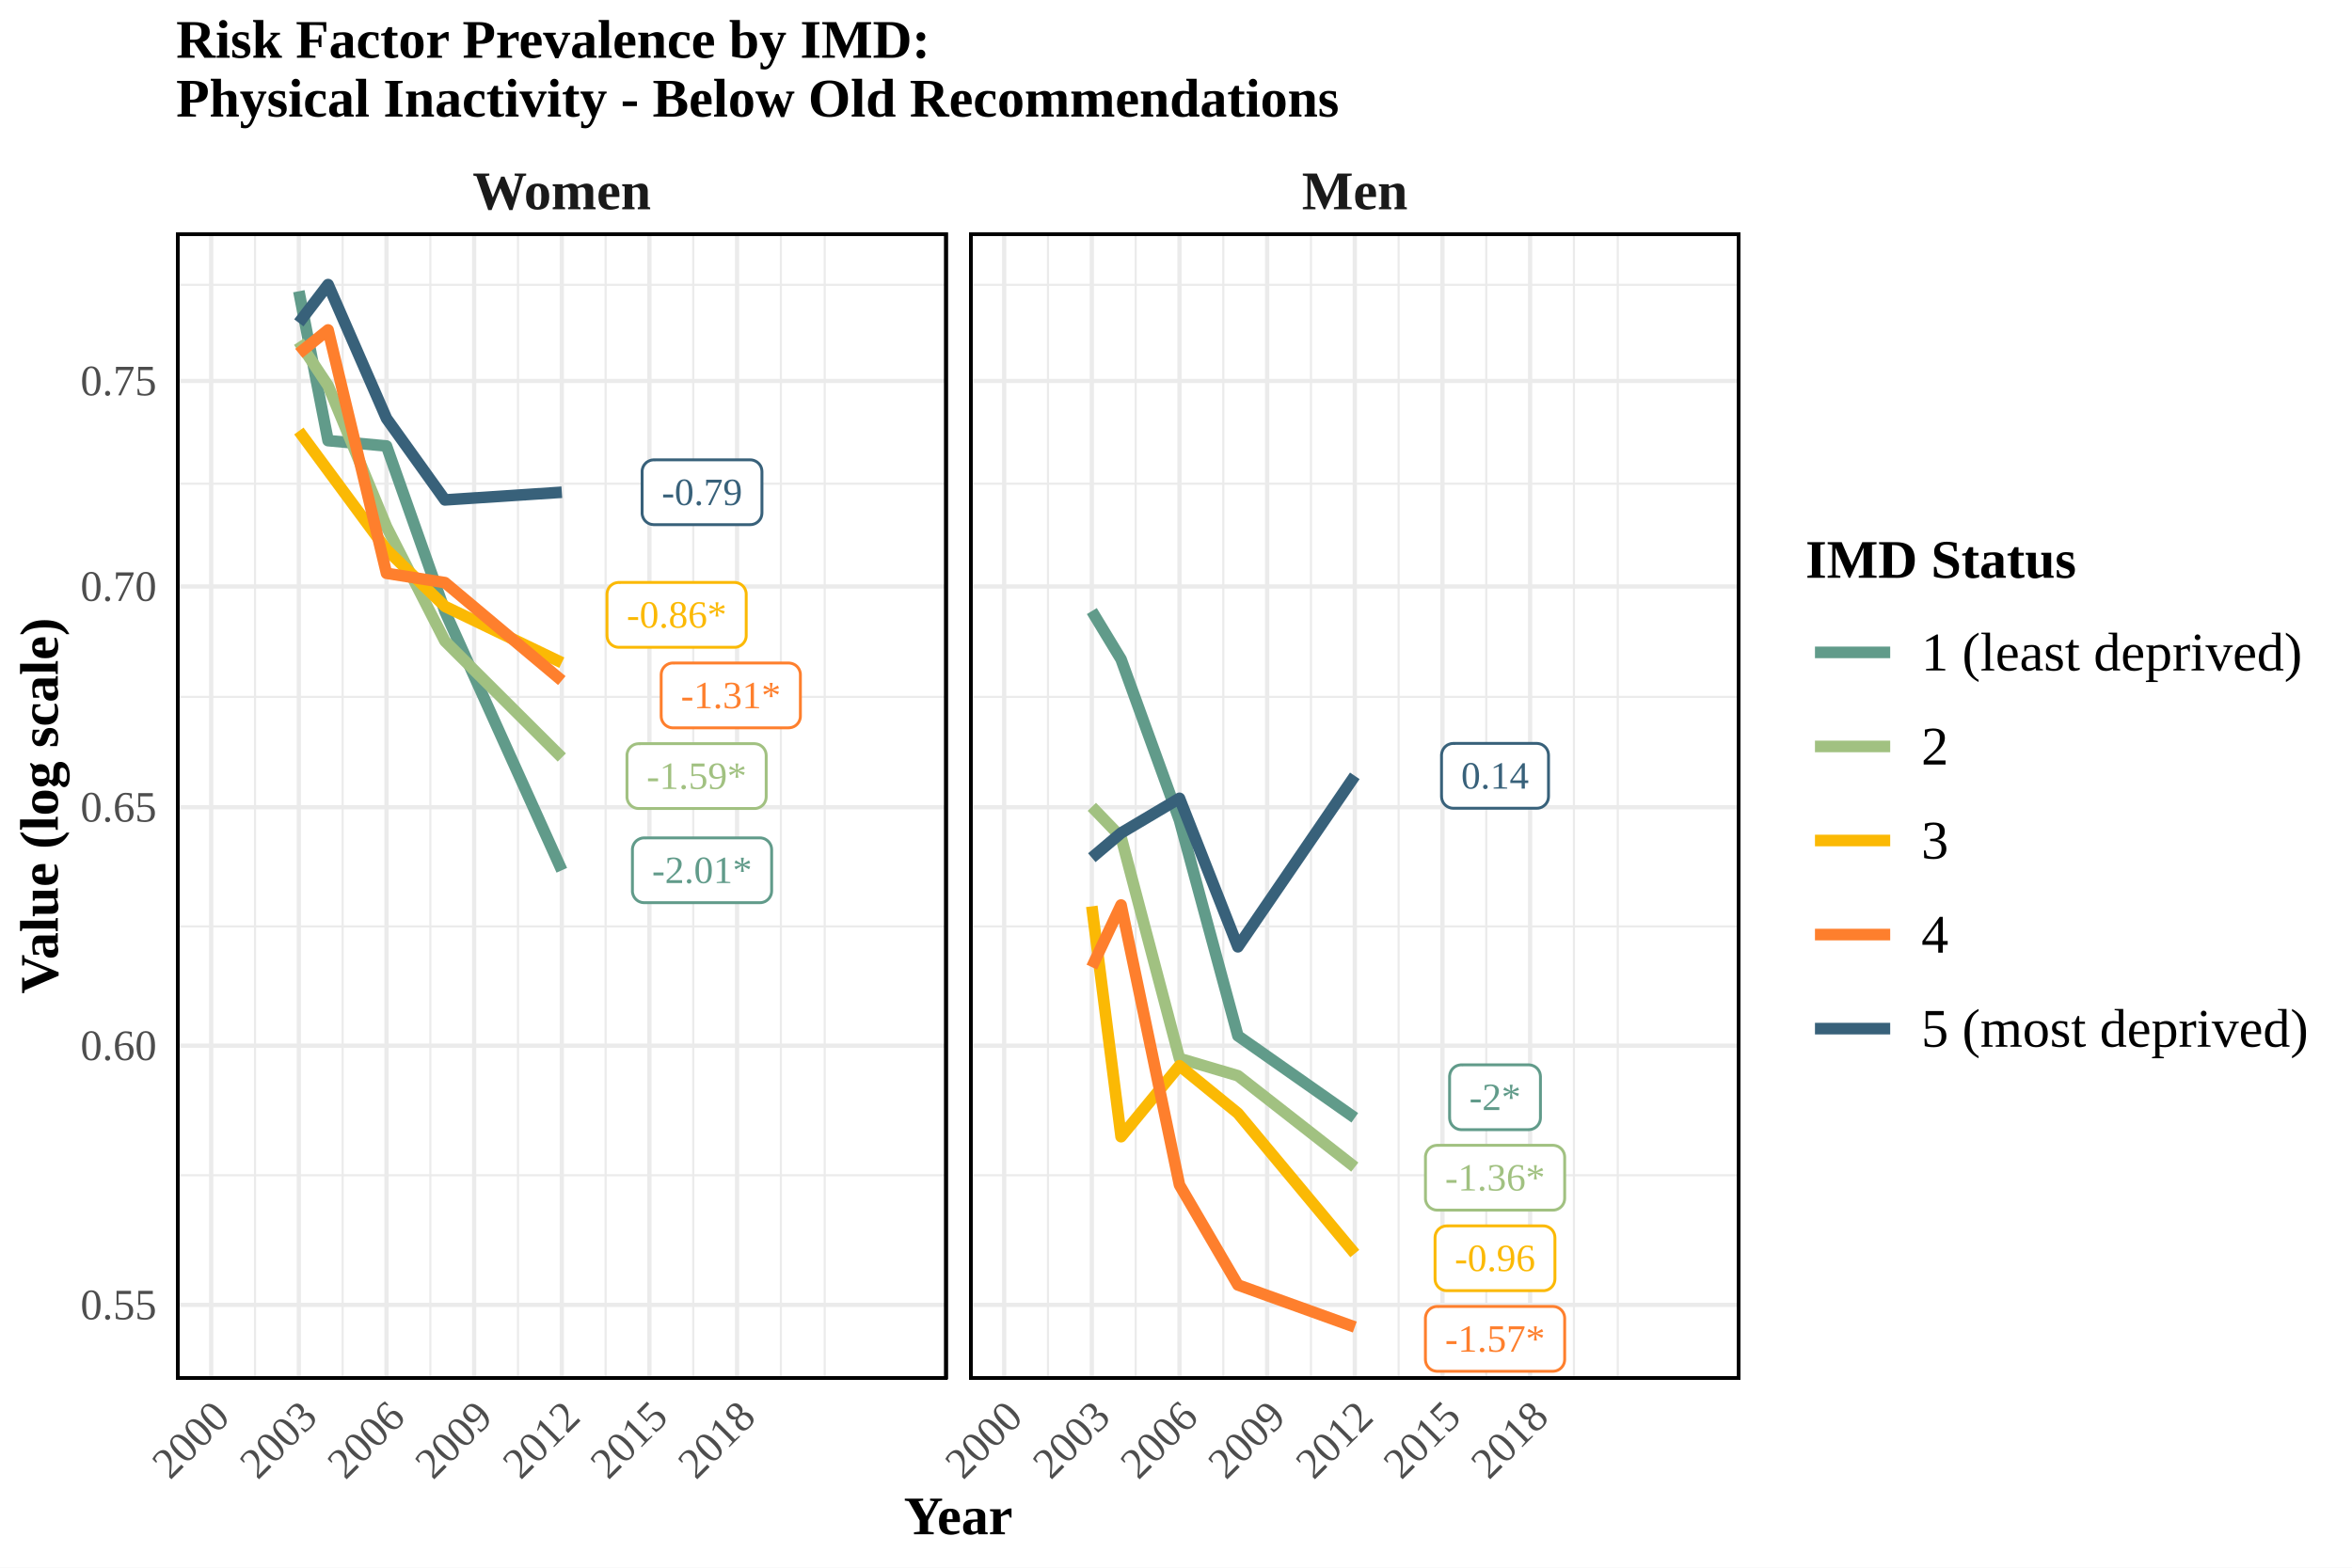
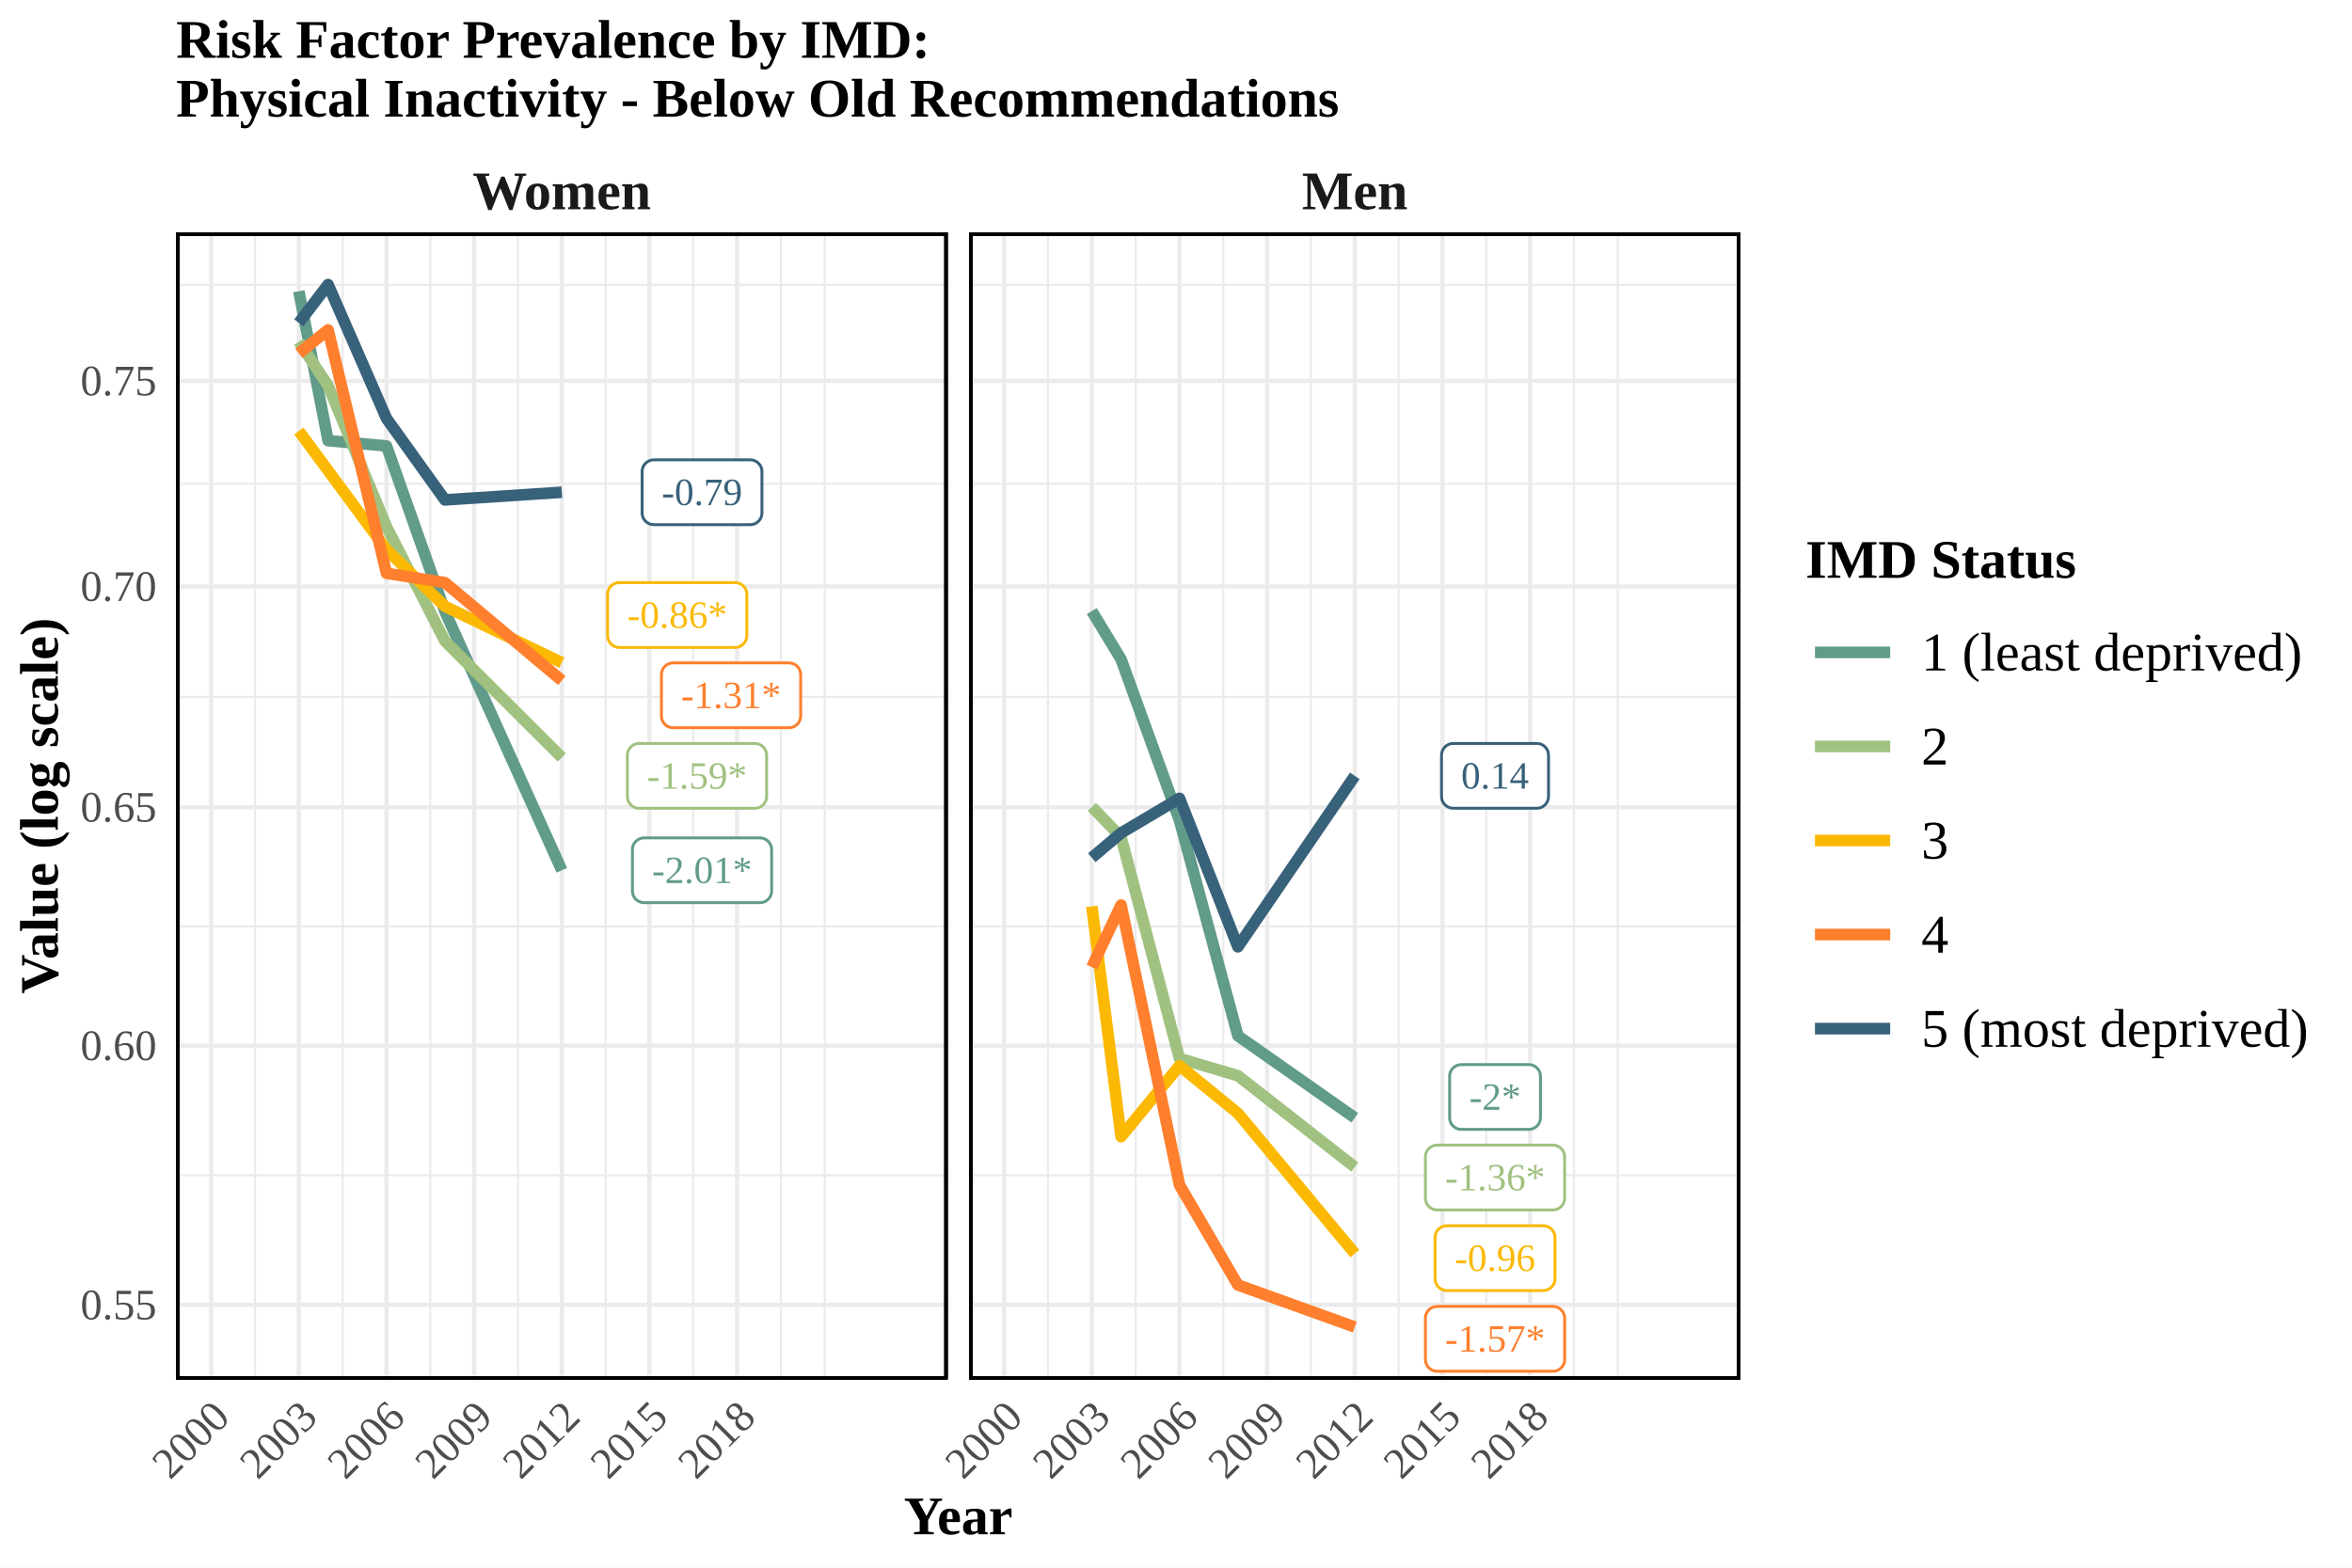
<svg xmlns="http://www.w3.org/2000/svg" class="svglite" width="432.00pt" height="288.00pt" viewBox="0 0 432.00 288.00">
  <defs>
    <style type="text/css">
    .svglite line, .svglite polyline, .svglite polygon, .svglite path, .svglite rect, .svglite circle {
      fill: none;
      stroke: #000000;
      stroke-linecap: round;
      stroke-linejoin: round;
      stroke-miterlimit: 10.00;
    }
    .svglite text {
      white-space: pre;
    }
  </style>
  </defs>
  <rect width="100%" height="100%" style="stroke: none; fill: #FFFFFF;" />
  <defs>
    <clipPath id="cpMC4wMHw0MzIuMDB8MC4wMHwyODguMDA=">
      <rect x="0.00" y="0.00" width="432.00" height="288.00" />
    </clipPath>
  </defs>
  <g clip-path="url(#cpMC4wMHw0MzIuMDB8MC4wMHwyODguMDA=)">
</g>
  <defs>
    <clipPath id="cpMzIuMzV8MTc0LjAyfDQyLjcwfDI1My4zNw==">
      <rect x="32.35" y="42.70" width="141.67" height="210.67" />
    </clipPath>
  </defs>
  <g clip-path="url(#cpMzIuMzV8MTc0LjAyfDQyLjcwfDI1My4zNw==)">
    <polyline points="32.35,215.91 174.02,215.91 " style="stroke-width: 0.39; stroke: #EBEBEB; stroke-linecap: butt;" />
    <polyline points="32.35,170.20 174.02,170.20 " style="stroke-width: 0.39; stroke: #EBEBEB; stroke-linecap: butt;" />
    <polyline points="32.35,128.02 174.02,128.02 " style="stroke-width: 0.39; stroke: #EBEBEB; stroke-linecap: butt;" />
    <polyline points="32.35,88.86 174.02,88.86 " style="stroke-width: 0.39; stroke: #EBEBEB; stroke-linecap: butt;" />
    <polyline points="32.35,52.32 174.02,52.32 " style="stroke-width: 0.39; stroke: #EBEBEB; stroke-linecap: butt;" />
    <polyline points="46.84,253.37 46.84,42.70 " style="stroke-width: 0.39; stroke: #EBEBEB; stroke-linecap: butt;" />
    <polyline points="62.94,253.37 62.94,42.70 " style="stroke-width: 0.39; stroke: #EBEBEB; stroke-linecap: butt;" />
    <polyline points="79.04,253.37 79.04,42.70 " style="stroke-width: 0.39; stroke: #EBEBEB; stroke-linecap: butt;" />
    <polyline points="95.14,253.37 95.14,42.70 " style="stroke-width: 0.39; stroke: #EBEBEB; stroke-linecap: butt;" />
    <polyline points="111.24,253.37 111.24,42.70 " style="stroke-width: 0.39; stroke: #EBEBEB; stroke-linecap: butt;" />
    <polyline points="127.33,253.37 127.33,42.70 " style="stroke-width: 0.39; stroke: #EBEBEB; stroke-linecap: butt;" />
    <polyline points="143.43,253.37 143.43,42.70 " style="stroke-width: 0.39; stroke: #EBEBEB; stroke-linecap: butt;" />
    <polyline points="151.48,253.37 151.48,42.70 " style="stroke-width: 0.39; stroke: #EBEBEB; stroke-linecap: butt;" />
    <polyline points="32.35,239.72 174.02,239.72 " style="stroke-width: 0.78; stroke: #EBEBEB; stroke-linecap: butt;" />
    <polyline points="32.35,192.10 174.02,192.10 " style="stroke-width: 0.78; stroke: #EBEBEB; stroke-linecap: butt;" />
    <polyline points="32.35,148.30 174.02,148.30 " style="stroke-width: 0.78; stroke: #EBEBEB; stroke-linecap: butt;" />
    <polyline points="32.35,107.74 174.02,107.74 " style="stroke-width: 0.78; stroke: #EBEBEB; stroke-linecap: butt;" />
    <polyline points="32.35,69.98 174.02,69.98 " style="stroke-width: 0.78; stroke: #EBEBEB; stroke-linecap: butt;" />
    <polyline points="38.79,253.37 38.79,42.70 " style="stroke-width: 0.78; stroke: #EBEBEB; stroke-linecap: butt;" />
    <polyline points="54.89,253.37 54.89,42.70 " style="stroke-width: 0.78; stroke: #EBEBEB; stroke-linecap: butt;" />
    <polyline points="70.99,253.37 70.99,42.70 " style="stroke-width: 0.78; stroke: #EBEBEB; stroke-linecap: butt;" />
    <polyline points="87.09,253.37 87.09,42.70 " style="stroke-width: 0.78; stroke: #EBEBEB; stroke-linecap: butt;" />
    <polyline points="103.19,253.37 103.19,42.70 " style="stroke-width: 0.78; stroke: #EBEBEB; stroke-linecap: butt;" />
    <polyline points="119.28,253.37 119.28,42.70 " style="stroke-width: 0.78; stroke: #EBEBEB; stroke-linecap: butt;" />
    <polyline points="135.38,253.37 135.38,42.70 " style="stroke-width: 0.78; stroke: #EBEBEB; stroke-linecap: butt;" />
    <polyline points="54.89,53.50 60.26,80.95 70.99,81.93 81.72,112.31 103.19,159.88 " style="stroke-width: 2.13; stroke: #619B8A; stroke-linecap: butt;" />
    <polyline points="54.89,62.77 60.26,70.85 70.99,96.77 81.72,117.77 103.19,139.16 " style="stroke-width: 2.13; stroke: #A1C181; stroke-linecap: butt;" />
    <polyline points="54.89,79.18 60.26,86.45 70.99,100.97 81.72,111.40 103.19,121.74 " style="stroke-width: 2.13; stroke: #FBB904; stroke-linecap: butt;" />
    <polyline points="54.89,64.92 60.26,60.61 70.99,105.32 81.72,107.03 103.19,125.03 " style="stroke-width: 2.13; stroke: #FE7F2D; stroke-linecap: butt;" />
    <polyline points="54.89,59.31 60.26,52.28 70.99,76.87 81.72,91.84 103.19,90.43 " style="stroke-width: 2.13; stroke: #38617A; stroke-linecap: butt;" />
    <polygon points="118.32,165.83 139.57,165.83 139.48,165.83 139.83,165.82 140.17,165.75 140.50,165.63 140.80,165.45 141.07,165.23 141.30,164.97 141.48,164.68 141.62,164.36 141.70,164.02 141.73,163.67 141.73,163.67 141.73,156.09 141.73,156.09 141.70,155.74 141.62,155.40 141.48,155.08 141.30,154.79 141.07,154.53 140.80,154.31 140.50,154.13 140.17,154.01 139.83,153.94 139.57,153.93 118.32,153.93 118.58,153.94 118.23,153.93 117.88,153.97 117.55,154.07 117.24,154.22 116.95,154.41 116.70,154.65 116.49,154.93 116.33,155.24 116.22,155.57 116.16,155.91 116.16,156.09 116.16,163.67 116.16,163.50 116.16,163.85 116.22,164.19 116.33,164.52 116.49,164.83 116.70,165.11 116.95,165.35 117.24,165.55 117.55,165.69 117.88,165.79 118.23,165.83 " style="stroke-width: 0.53; stroke: #619B8A; fill: #FFFFFF;" />
    <text x="128.94" y="162.23" text-anchor="middle" style="font-size: 7.11px;fill: #619B8A; font-family: &quot;Times New Roman&quot;;" textLength="18.37px" lengthAdjust="spacingAndGlyphs">-2.01*</text>
-     <polygon points="117.32,148.53 138.57,148.53 138.48,148.53 138.83,148.52 139.17,148.45 139.50,148.32 139.80,148.15 140.07,147.93 140.30,147.67 140.48,147.38 140.62,147.06 140.70,146.72 140.73,146.37 140.73,146.37 140.73,138.78 140.73,138.78 140.70,138.44 140.62,138.10 140.48,137.78 140.30,137.49 140.07,137.23 139.80,137.01 139.50,136.83 139.17,136.71 138.83,136.64 138.57,136.62 117.32,136.62 117.58,136.64 117.23,136.63 116.88,136.67 116.55,136.76 116.24,136.91 115.95,137.11 115.70,137.35 115.49,137.63 115.33,137.94 115.22,138.27 115.16,138.61 115.16,138.78 115.16,146.37 115.16,146.20 115.16,146.55 115.22,146.89 115.33,147.22 115.49,147.53 115.70,147.80 115.95,148.05 116.24,148.24 116.55,148.39 116.88,148.49 117.23,148.53 " style="stroke-width: 0.53; stroke: #A1C181; fill: #FFFFFF;" />
-     <text x="127.94" y="144.93" text-anchor="middle" style="font-size: 7.11px;fill: #A1C181; font-family: &quot;Times New Roman&quot;;" textLength="18.37px" lengthAdjust="spacingAndGlyphs">-1.59*</text>
-     <polygon points="113.65,118.91 134.90,118.91 134.82,118.91 135.17,118.90 135.51,118.83 135.83,118.70 136.13,118.53 136.40,118.31 136.63,118.05 136.82,117.75 136.95,117.44 137.04,117.10 137.06,116.75 137.06,116.75 137.06,109.16 137.06,109.16 137.04,108.82 136.95,108.48 136.82,108.16 136.63,107.86 136.40,107.60 136.13,107.38 135.83,107.21 135.51,107.09 135.17,107.02 134.90,107.00 113.65,107.00 113.91,107.02 113.56,107.00 113.22,107.05 112.88,107.14 112.57,107.29 112.28,107.49 112.03,107.73 111.82,108.01 111.66,108.32 111.55,108.65 111.50,108.99 111.49,109.16 111.49,116.75 111.50,116.58 111.50,116.92 111.55,117.27 111.66,117.60 111.82,117.91 112.03,118.18 112.28,118.42 112.57,118.62 112.88,118.77 113.22,118.87 113.56,118.91 " style="stroke-width: 0.53; stroke: #FBB904; fill: #FFFFFF;" />
-     <text x="124.28" y="115.31" text-anchor="middle" style="font-size: 7.11px;fill: #FBB904; font-family: &quot;Times New Roman&quot;;" textLength="18.37px" lengthAdjust="spacingAndGlyphs">-0.86*</text>
-     <polygon points="123.60,133.71 144.85,133.71 144.77,133.71 145.11,133.69 145.46,133.62 145.78,133.50 146.08,133.33 146.35,133.11 146.58,132.85 146.77,132.55 146.90,132.23 146.99,131.90 147.01,131.55 147.01,131.55 147.01,123.96 147.01,123.96 146.99,123.61 146.90,123.28 146.77,122.96 146.58,122.66 146.35,122.40 146.08,122.18 145.78,122.01 145.46,121.89 145.11,121.82 144.85,121.80 123.60,121.80 123.86,121.82 123.51,121.80 123.17,121.84 122.83,121.94 122.52,122.09 122.23,122.29 121.98,122.53 121.77,122.81 121.61,123.11 121.50,123.44 121.45,123.79 121.44,123.96 121.44,131.55 121.45,131.38 121.45,131.72 121.50,132.07 121.61,132.40 121.77,132.70 121.98,132.98 122.23,133.22 122.52,133.42 122.83,133.57 123.17,133.67 123.51,133.71 " style="stroke-width: 0.53; stroke: #FE7F2D; fill: #FFFFFF;" />
-     <text x="134.23" y="130.11" text-anchor="middle" style="font-size: 7.11px;fill: #FE7F2D; font-family: &quot;Times New Roman&quot;;" textLength="18.37px" lengthAdjust="spacingAndGlyphs">-1.31*</text>
-     <polygon points="120.10,96.39 137.79,96.39 137.71,96.38 138.05,96.37 138.39,96.30 138.72,96.18 139.02,96.00 139.29,95.78 139.52,95.52 139.71,95.23 139.84,94.91 139.92,94.57 139.95,94.23 139.95,94.23 139.95,86.64 139.95,86.64 139.92,86.29 139.84,85.95 139.71,85.63 139.52,85.34 139.29,85.08 139.02,84.86 138.72,84.69 138.39,84.56 138.05,84.49 137.79,84.48 120.10,84.48 120.36,84.49 120.01,84.48 119.66,84.52 119.33,84.62 119.02,84.77 118.73,84.96 118.48,85.21 118.27,85.48 118.11,85.79 118.00,86.12 117.94,86.46 117.94,86.64 117.94,94.23 117.94,94.05 117.94,94.40 118.00,94.74 118.11,95.07 118.27,95.38 118.48,95.66 118.73,95.90 119.02,96.10 119.33,96.25 119.66,96.34 120.01,96.38 " style="stroke-width: 0.53; stroke: #38617A; fill: #FFFFFF;" />
+     <polygon points="117.39,148.49 138.65,148.49 138.56,148.49 138.91,148.47 139.25,148.40 139.57,148.28 139.87,148.11 140.14,147.89 140.37,147.63 140.56,147.33 140.70,147.01 140.78,146.68 140.81,146.33 140.81,146.33 140.81,138.74 140.81,138.74 140.78,138.39 140.70,138.06 140.56,137.74 140.37,137.44 140.14,137.18 139.87,136.96 139.57,136.79 139.25,136.67 138.91,136.60 138.65,136.58 117.39,136.58 117.65,136.60 117.30,136.58 116.96,136.62 116.63,136.72 116.31,136.87 116.03,137.07 115.78,137.31 115.57,137.59 115.40,137.89 115.29,138.22 115.24,138.57 115.23,138.74 115.23,146.33 115.24,146.15 115.24,146.50 115.29,146.85 115.40,147.18 115.57,147.48 115.78,147.76 116.03,148.00 116.31,148.20 116.63,148.35 116.96,148.45 117.30,148.49 " style="stroke-width: 0.53; stroke: #A1C181; fill: #FFFFFF;" />
+     <text x="128.02" y="144.89" text-anchor="middle" style="font-size: 7.11px;fill: #A1C181; font-family: &quot;Times New Roman&quot;;" textLength="18.37px" lengthAdjust="spacingAndGlyphs">-1.59*</text>
+     <polygon points="113.75,118.94 135.01,118.94 134.92,118.94 135.27,118.92 135.61,118.85 135.93,118.73 136.24,118.56 136.50,118.34 136.73,118.08 136.92,117.78 137.06,117.46 137.14,117.13 137.17,116.78 137.17,116.78 137.17,109.19 137.17,109.19 137.14,108.84 137.06,108.51 136.92,108.19 136.73,107.89 136.50,107.63 136.24,107.41 135.93,107.24 135.61,107.12 135.27,107.05 135.01,107.03 113.75,107.03 114.01,107.05 113.67,107.03 113.32,107.07 112.99,107.17 112.67,107.32 112.39,107.52 112.14,107.76 111.93,108.04 111.77,108.34 111.66,108.67 111.60,109.02 111.59,109.19 111.59,116.78 111.60,116.61 111.60,116.95 111.66,117.30 111.77,117.63 111.93,117.93 112.14,118.21 112.39,118.45 112.67,118.65 112.99,118.80 113.32,118.90 113.67,118.94 " style="stroke-width: 0.53; stroke: #FBB904; fill: #FFFFFF;" />
+     <text x="124.38" y="115.34" text-anchor="middle" style="font-size: 7.11px;fill: #FBB904; font-family: &quot;Times New Roman&quot;;" textLength="18.37px" lengthAdjust="spacingAndGlyphs">-0.86*</text>
+     <polygon points="123.65,133.69 144.90,133.69 144.81,133.69 145.16,133.67 145.50,133.61 145.83,133.48 146.13,133.31 146.40,133.09 146.63,132.83 146.81,132.53 146.95,132.21 147.03,131.88 147.06,131.53 147.06,131.53 147.06,123.94 147.06,123.94 147.03,123.60 146.95,123.26 146.81,122.94 146.63,122.64 146.40,122.38 146.13,122.16 145.83,121.99 145.50,121.87 145.16,121.80 144.90,121.78 123.65,121.78 123.91,121.80 123.56,121.78 123.21,121.83 122.88,121.92 122.57,122.07 122.28,122.27 122.03,122.51 121.82,122.79 121.66,123.10 121.55,123.42 121.49,123.77 121.49,123.94 121.49,131.53 121.49,131.36 121.49,131.70 121.55,132.05 121.66,132.38 121.82,132.69 122.03,132.96 122.28,133.20 122.57,133.40 122.88,133.55 123.21,133.65 123.56,133.69 " style="stroke-width: 0.53; stroke: #FE7F2D; fill: #FFFFFF;" />
+     <text x="134.27" y="130.09" text-anchor="middle" style="font-size: 7.11px;fill: #FE7F2D; font-family: &quot;Times New Roman&quot;;" textLength="18.37px" lengthAdjust="spacingAndGlyphs">-1.31*</text>
+     <polygon points="120.10,96.39 137.79,96.39 137.71,96.38 138.05,96.37 138.39,96.30 138.72,96.18 139.02,96.00 139.29,95.78 139.52,95.52 139.71,95.23 139.84,94.91 139.93,94.57 139.95,94.23 139.95,94.23 139.95,86.64 139.95,86.64 139.93,86.29 139.84,85.95 139.71,85.63 139.52,85.34 139.29,85.08 139.02,84.86 138.72,84.69 138.39,84.56 138.05,84.49 137.79,84.48 120.10,84.48 120.36,84.49 120.01,84.48 119.66,84.52 119.33,84.62 119.02,84.77 118.73,84.96 118.48,85.20 118.27,85.48 118.11,85.79 118.00,86.12 117.94,86.46 117.94,86.64 117.94,94.23 117.94,94.05 117.94,94.40 118.00,94.74 118.11,95.07 118.27,95.38 118.48,95.66 118.73,95.90 119.02,96.10 119.33,96.25 119.66,96.34 120.01,96.38 " style="stroke-width: 0.53; stroke: #38617A; fill: #FFFFFF;" />
    <text x="128.94" y="92.79" text-anchor="middle" style="font-size: 7.11px;fill: #38617A; font-family: &quot;Times New Roman&quot;;" textLength="14.82px" lengthAdjust="spacingAndGlyphs">-0.79</text>
    <rect x="32.35" y="42.70" width="141.67" height="210.67" style="stroke-width: 1.07; stroke-linecap: butt; stroke-linejoin: miter;" />
    <rect x="32.35" y="42.70" width="141.67" height="210.67" style="stroke-width: 1.07; stroke-linecap: butt; stroke-linejoin: miter;" />
    <rect x="32.35" y="42.70" width="141.67" height="210.67" style="stroke-width: 1.07; stroke-linecap: butt; stroke-linejoin: miter;" />
    <rect x="32.35" y="42.70" width="141.67" height="210.67" style="stroke-width: 1.07; stroke-linecap: butt; stroke-linejoin: miter;" />
    <rect x="32.35" y="42.70" width="141.67" height="210.67" style="stroke-width: 1.07; stroke-linecap: butt; stroke-linejoin: miter;" />
    <rect x="32.35" y="42.70" width="141.67" height="210.67" style="stroke-width: 1.07; stroke-linecap: butt; stroke-linejoin: miter;" />
    <rect x="32.35" y="42.70" width="141.67" height="210.67" style="stroke-width: 1.07; stroke-linecap: butt; stroke-linejoin: miter;" />
    <rect x="32.35" y="42.70" width="141.67" height="210.67" style="stroke-width: 1.07; stroke-linecap: butt; stroke-linejoin: miter;" />
    <rect x="32.35" y="42.70" width="141.67" height="210.67" style="stroke-width: 1.07; stroke-linecap: butt; stroke-linejoin: miter;" />
    <rect x="32.35" y="42.70" width="141.67" height="210.67" style="stroke-width: 1.07; stroke-linecap: butt; stroke-linejoin: miter;" />
    <rect x="32.35" y="42.70" width="141.67" height="210.67" style="stroke-width: 1.07; stroke-linecap: butt; stroke-linejoin: miter;" />
    <rect x="32.35" y="42.70" width="141.67" height="210.67" style="stroke-width: 1.07; stroke-linecap: butt; stroke-linejoin: miter;" />
    <rect x="32.35" y="42.70" width="141.67" height="210.67" style="stroke-width: 1.07; stroke-linecap: butt; stroke-linejoin: miter;" />
    <rect x="32.35" y="42.70" width="141.67" height="210.67" style="stroke-width: 1.07; stroke-linecap: butt; stroke-linejoin: miter;" />
    <rect x="32.35" y="42.70" width="141.67" height="210.67" style="stroke-width: 1.07; stroke-linecap: butt; stroke-linejoin: miter;" />
    <rect x="32.35" y="42.70" width="141.67" height="210.67" style="stroke-width: 1.07; stroke-linecap: butt; stroke-linejoin: miter;" />
    <rect x="32.35" y="42.70" width="141.67" height="210.67" style="stroke-width: 1.07; stroke-linecap: butt; stroke-linejoin: miter;" />
    <rect x="32.35" y="42.70" width="141.67" height="210.67" style="stroke-width: 1.07; stroke-linecap: butt; stroke-linejoin: miter;" />
    <rect x="32.35" y="42.70" width="141.67" height="210.67" style="stroke-width: 1.07; stroke-linecap: butt; stroke-linejoin: miter;" />
    <rect x="32.35" y="42.70" width="141.67" height="210.67" style="stroke-width: 1.07; stroke-linecap: butt; stroke-linejoin: miter;" />
    <rect x="32.35" y="42.70" width="141.67" height="210.67" style="stroke-width: 1.07; stroke-linecap: butt; stroke-linejoin: miter;" />
    <rect x="32.35" y="42.70" width="141.67" height="210.67" style="stroke-width: 1.07; stroke-linecap: butt; stroke-linejoin: miter;" />
    <rect x="32.35" y="42.70" width="141.67" height="210.67" style="stroke-width: 1.07; stroke-linecap: butt; stroke-linejoin: miter;" />
    <rect x="32.35" y="42.70" width="141.67" height="210.67" style="stroke-width: 1.07; stroke-linecap: butt; stroke-linejoin: miter;" />
    <rect x="32.35" y="42.70" width="141.67" height="210.67" style="stroke-width: 1.07; stroke-linecap: butt; stroke-linejoin: miter;" />
  </g>
  <g clip-path="url(#cpMC4wMHw0MzIuMDB8MC4wMHwyODguMDA=)">
</g>
  <defs>
    <clipPath id="cpMTc4LjAxfDMxOS42N3w0Mi43MHwyNTMuMzc=">
      <rect x="178.01" y="42.70" width="141.67" height="210.67" />
    </clipPath>
  </defs>
  <g clip-path="url(#cpMTc4LjAxfDMxOS42N3w0Mi43MHwyNTMuMzc=)">
    <polyline points="178.01,215.91 319.67,215.91 " style="stroke-width: 0.39; stroke: #EBEBEB; stroke-linecap: butt;" />
    <polyline points="178.01,170.20 319.67,170.20 " style="stroke-width: 0.39; stroke: #EBEBEB; stroke-linecap: butt;" />
    <polyline points="178.01,128.02 319.67,128.02 " style="stroke-width: 0.39; stroke: #EBEBEB; stroke-linecap: butt;" />
    <polyline points="178.01,88.86 319.67,88.86 " style="stroke-width: 0.39; stroke: #EBEBEB; stroke-linecap: butt;" />
    <polyline points="178.01,52.32 319.67,52.32 " style="stroke-width: 0.39; stroke: #EBEBEB; stroke-linecap: butt;" />
    <polyline points="192.49,253.37 192.49,42.70 " style="stroke-width: 0.39; stroke: #EBEBEB; stroke-linecap: butt;" />
    <polyline points="208.59,253.37 208.59,42.70 " style="stroke-width: 0.39; stroke: #EBEBEB; stroke-linecap: butt;" />
    <polyline points="224.69,253.37 224.69,42.70 " style="stroke-width: 0.39; stroke: #EBEBEB; stroke-linecap: butt;" />
    <polyline points="240.79,253.37 240.79,42.70 " style="stroke-width: 0.39; stroke: #EBEBEB; stroke-linecap: butt;" />
    <polyline points="256.89,253.37 256.89,42.70 " style="stroke-width: 0.39; stroke: #EBEBEB; stroke-linecap: butt;" />
    <polyline points="272.99,253.37 272.99,42.70 " style="stroke-width: 0.39; stroke: #EBEBEB; stroke-linecap: butt;" />
    <polyline points="289.09,253.37 289.09,42.70 " style="stroke-width: 0.39; stroke: #EBEBEB; stroke-linecap: butt;" />
    <polyline points="297.14,253.37 297.14,42.70 " style="stroke-width: 0.39; stroke: #EBEBEB; stroke-linecap: butt;" />
    <polyline points="178.01,239.72 319.67,239.72 " style="stroke-width: 0.78; stroke: #EBEBEB; stroke-linecap: butt;" />
    <polyline points="178.01,192.10 319.67,192.10 " style="stroke-width: 0.78; stroke: #EBEBEB; stroke-linecap: butt;" />
    <polyline points="178.01,148.30 319.67,148.30 " style="stroke-width: 0.78; stroke: #EBEBEB; stroke-linecap: butt;" />
    <polyline points="178.01,107.74 319.67,107.74 " style="stroke-width: 0.78; stroke: #EBEBEB; stroke-linecap: butt;" />
    <polyline points="178.01,69.98 319.67,69.98 " style="stroke-width: 0.78; stroke: #EBEBEB; stroke-linecap: butt;" />
    <polyline points="184.44,253.37 184.44,42.70 " style="stroke-width: 0.78; stroke: #EBEBEB; stroke-linecap: butt;" />
    <polyline points="200.54,253.37 200.54,42.70 " style="stroke-width: 0.78; stroke: #EBEBEB; stroke-linecap: butt;" />
    <polyline points="216.64,253.37 216.64,42.70 " style="stroke-width: 0.78; stroke: #EBEBEB; stroke-linecap: butt;" />
    <polyline points="232.74,253.37 232.74,42.70 " style="stroke-width: 0.78; stroke: #EBEBEB; stroke-linecap: butt;" />
    <polyline points="248.84,253.37 248.84,42.70 " style="stroke-width: 0.78; stroke: #EBEBEB; stroke-linecap: butt;" />
    <polyline points="264.94,253.37 264.94,42.70 " style="stroke-width: 0.78; stroke: #EBEBEB; stroke-linecap: butt;" />
    <polyline points="281.04,253.37 281.04,42.70 " style="stroke-width: 0.78; stroke: #EBEBEB; stroke-linecap: butt;" />
    <polyline points="200.54,112.26 205.91,121.12 216.64,150.70 227.37,190.29 248.84,205.35 " style="stroke-width: 2.13; stroke: #619B8A; stroke-linecap: butt;" />
    <polyline points="200.54,148.22 205.91,153.79 216.64,194.45 227.37,197.62 248.84,214.41 " style="stroke-width: 2.13; stroke: #A1C181; stroke-linecap: butt;" />
    <polyline points="200.54,166.50 205.91,208.82 216.64,195.78 227.37,204.52 248.84,230.29 " style="stroke-width: 2.13; stroke: #FBB904; stroke-linecap: butt;" />
    <polyline points="200.54,177.67 205.91,166.26 216.64,217.69 227.37,236.06 248.84,243.79 " style="stroke-width: 2.13; stroke: #FE7F2D; stroke-linecap: butt;" />
    <polyline points="200.54,157.57 205.91,153.03 216.64,146.66 227.37,173.94 248.84,142.53 " style="stroke-width: 2.13; stroke: #38617A; stroke-linecap: butt;" />
-     <polygon points="268.41,207.53 280.78,207.53 280.69,207.53 281.04,207.51 281.38,207.45 281.70,207.32 282.00,207.15 282.27,206.93 282.50,206.67 282.69,206.37 282.83,206.05 282.91,205.72 282.94,205.37 282.94,205.37 282.94,197.78 282.94,197.78 282.91,197.44 282.83,197.10 282.69,196.78 282.50,196.48 282.27,196.22 282.00,196.00 281.70,195.83 281.38,195.71 281.04,195.64 280.78,195.62 268.41,195.62 268.67,195.64 268.33,195.62 267.98,195.67 267.65,195.76 267.33,195.91 267.05,196.11 266.80,196.35 266.59,196.63 266.43,196.94 266.32,197.26 266.26,197.61 266.25,197.78 266.25,205.37 266.26,205.20 266.26,205.54 266.32,205.89 266.43,206.22 266.59,206.53 266.80,206.80 267.05,207.04 267.33,207.24 267.65,207.39 267.98,207.49 268.33,207.53 " style="stroke-width: 0.53; stroke: #619B8A; fill: #FFFFFF;" />
-     <text x="274.60" y="203.93" text-anchor="middle" style="font-size: 7.11px;fill: #619B8A; font-family: &quot;Times New Roman&quot;;" textLength="9.48px" lengthAdjust="spacingAndGlyphs">-2*</text>
-     <polygon points="263.98,222.31 285.23,222.31 285.14,222.31 285.49,222.30 285.83,222.23 286.16,222.10 286.46,221.93 286.73,221.71 286.96,221.45 287.14,221.16 287.28,220.84 287.36,220.50 287.39,220.15 287.39,220.15 287.39,212.56 287.39,212.56 287.36,212.22 287.28,211.88 287.14,211.56 286.96,211.27 286.73,211.01 286.46,210.79 286.16,210.61 285.83,210.49 285.49,210.42 285.23,210.40 263.98,210.40 264.24,210.42 263.89,210.41 263.54,210.45 263.21,210.54 262.90,210.69 262.61,210.89 262.36,211.13 262.15,211.41 261.99,211.72 261.88,212.05 261.82,212.39 261.82,212.56 261.82,220.15 261.82,219.98 261.82,220.33 261.88,220.67 261.99,221.00 262.15,221.31 262.36,221.59 262.61,221.83 262.90,222.02 263.21,222.17 263.54,222.27 263.89,222.31 " style="stroke-width: 0.53; stroke: #A1C181; fill: #FFFFFF;" />
-     <text x="274.60" y="218.71" text-anchor="middle" style="font-size: 7.11px;fill: #A1C181; font-family: &quot;Times New Roman&quot;;" textLength="18.37px" lengthAdjust="spacingAndGlyphs">-1.36*</text>
-     <polygon points="265.74,237.11 283.44,237.11 283.35,237.11 283.70,237.10 284.04,237.03 284.36,236.91 284.67,236.73 284.94,236.51 285.17,236.25 285.35,235.96 285.49,235.64 285.57,235.30 285.60,234.95 285.60,234.95 285.60,227.37 285.60,227.37 285.57,227.02 285.49,226.68 285.35,226.36 285.17,226.07 284.94,225.81 284.67,225.59 284.36,225.41 284.04,225.29 283.70,225.22 283.44,225.21 265.74,225.21 266.00,225.22 265.65,225.21 265.31,225.25 264.98,225.35 264.66,225.49 264.38,225.69 264.12,225.93 263.92,226.21 263.75,226.52 263.64,226.85 263.59,227.19 263.58,227.37 263.58,234.95 263.59,234.78 263.59,235.13 263.64,235.47 263.75,235.80 263.92,236.11 264.12,236.39 264.38,236.63 264.66,236.82 264.98,236.97 265.31,237.07 265.65,237.11 " style="stroke-width: 0.53; stroke: #FBB904; fill: #FFFFFF;" />
-     <text x="274.59" y="233.51" text-anchor="middle" style="font-size: 7.11px;fill: #FBB904; font-family: &quot;Times New Roman&quot;;" textLength="14.82px" lengthAdjust="spacingAndGlyphs">-0.96</text>
-     <polygon points="263.97,251.92 285.23,251.92 285.14,251.92 285.49,251.90 285.83,251.83 286.15,251.71 286.45,251.54 286.72,251.32 286.95,251.06 287.14,250.76 287.28,250.44 287.36,250.10 287.39,249.76 287.39,249.76 287.39,242.17 287.39,242.17 287.36,241.82 287.28,241.49 287.14,241.17 286.95,240.87 286.72,240.61 286.45,240.39 286.15,240.22 285.83,240.09 285.49,240.03 285.23,240.01 263.97,240.01 264.23,240.03 263.89,240.01 263.54,240.05 263.21,240.15 262.89,240.30 262.61,240.50 262.36,240.74 262.15,241.02 261.99,241.32 261.88,241.65 261.82,242.00 261.81,242.17 261.81,249.76 261.82,249.58 261.82,249.93 261.88,250.28 261.99,250.61 262.15,250.91 262.36,251.19 262.61,251.43 262.89,251.63 263.21,251.78 263.54,251.87 263.89,251.92 " style="stroke-width: 0.53; stroke: #FE7F2D; fill: #FFFFFF;" />
-     <text x="274.60" y="248.32" text-anchor="middle" style="font-size: 7.11px;fill: #FE7F2D; font-family: &quot;Times New Roman&quot;;" textLength="18.37px" lengthAdjust="spacingAndGlyphs">-1.57*</text>
-     <polygon points="266.93,148.48 282.26,148.48 282.17,148.48 282.52,148.47 282.86,148.40 283.19,148.28 283.49,148.10 283.76,147.88 283.99,147.62 284.17,147.33 284.31,147.01 284.39,146.67 284.42,146.32 284.42,146.32 284.42,138.73 284.42,138.73 284.39,138.39 284.31,138.05 284.17,137.73 283.99,137.44 283.76,137.18 283.49,136.96 283.19,136.78 282.86,136.66 282.52,136.59 282.26,136.57 266.93,136.57 267.19,136.59 266.85,136.58 266.50,136.62 266.17,136.72 265.85,136.86 265.57,137.06 265.32,137.30 265.11,137.58 264.95,137.89 264.84,138.22 264.78,138.56 264.77,138.73 264.77,146.32 264.78,146.15 264.78,146.50 264.84,146.84 264.95,147.17 265.11,147.48 265.32,147.76 265.57,148.00 265.85,148.19 266.17,148.34 266.50,148.44 266.85,148.48 " style="stroke-width: 0.53; stroke: #38617A; fill: #FFFFFF;" />
+     <polygon points="268.42,207.48 280.78,207.48 280.69,207.48 281.04,207.47 281.38,207.40 281.70,207.28 282.01,207.10 282.28,206.88 282.51,206.62 282.69,206.33 282.83,206.01 282.91,205.67 282.94,205.32 282.94,205.32 282.94,197.74 282.94,197.74 282.91,197.39 282.83,197.05 282.69,196.73 282.51,196.44 282.28,196.18 282.01,195.96 281.70,195.78 281.38,195.66 281.04,195.59 280.78,195.58 268.42,195.58 268.68,195.59 268.33,195.58 267.98,195.62 267.65,195.72 267.34,195.87 267.05,196.06 266.80,196.30 266.59,196.58 266.43,196.89 266.32,197.22 266.26,197.56 266.26,197.74 266.26,205.32 266.26,205.15 266.26,205.50 266.32,205.84 266.43,206.17 266.59,206.48 266.80,206.76 267.05,207.00 267.34,207.20 267.65,207.34 267.98,207.44 268.33,207.48 " style="stroke-width: 0.53; stroke: #619B8A; fill: #FFFFFF;" />
+     <text x="274.60" y="203.88" text-anchor="middle" style="font-size: 7.11px;fill: #619B8A; font-family: &quot;Times New Roman&quot;;" textLength="9.48px" lengthAdjust="spacingAndGlyphs">-2*</text>
+     <polygon points="263.97,222.28 285.22,222.28 285.14,222.28 285.48,222.26 285.83,222.19 286.15,222.07 286.45,221.89 286.72,221.67 286.95,221.41 287.14,221.12 287.27,220.80 287.36,220.46 287.38,220.12 287.38,220.12 287.38,212.53 287.38,212.53 287.36,212.18 287.27,211.84 287.14,211.52 286.95,211.23 286.72,210.97 286.45,210.75 286.15,210.58 285.83,210.45 285.48,210.38 285.22,210.37 263.97,210.37 264.23,210.38 263.88,210.37 263.54,210.41 263.20,210.51 262.89,210.66 262.60,210.85 262.35,211.10 262.14,211.37 261.98,211.68 261.87,212.01 261.82,212.35 261.81,212.53 261.81,220.12 261.82,219.94 261.82,220.29 261.87,220.63 261.98,220.96 262.14,221.27 262.35,221.55 262.60,221.79 262.89,221.99 263.20,222.14 263.54,222.23 263.88,222.28 " style="stroke-width: 0.53; stroke: #A1C181; fill: #FFFFFF;" />
+     <text x="274.60" y="218.68" text-anchor="middle" style="font-size: 7.11px;fill: #A1C181; font-family: &quot;Times New Roman&quot;;" textLength="18.37px" lengthAdjust="spacingAndGlyphs">-1.36*</text>
+     <polygon points="265.75,237.09 283.45,237.09 283.36,237.09 283.71,237.07 284.05,237.00 284.37,236.88 284.67,236.71 284.94,236.49 285.17,236.23 285.36,235.93 285.50,235.61 285.58,235.27 285.61,234.93 285.61,234.93 285.61,227.34 285.61,227.34 285.58,226.99 285.50,226.66 285.36,226.34 285.17,226.04 284.94,225.78 284.67,225.56 284.37,225.39 284.05,225.26 283.71,225.20 283.45,225.18 265.75,225.18 266.01,225.20 265.66,225.18 265.32,225.22 264.98,225.32 264.67,225.47 264.38,225.67 264.13,225.91 263.92,226.19 263.76,226.49 263.65,226.82 263.60,227.17 263.59,227.34 263.59,234.93 263.60,234.75 263.60,235.10 263.65,235.45 263.76,235.77 263.92,236.08 264.13,236.36 264.38,236.60 264.67,236.80 264.98,236.95 265.32,237.04 265.66,237.09 " style="stroke-width: 0.53; stroke: #FBB904; fill: #FFFFFF;" />
+     <text x="274.60" y="233.49" text-anchor="middle" style="font-size: 7.11px;fill: #FBB904; font-family: &quot;Times New Roman&quot;;" textLength="14.82px" lengthAdjust="spacingAndGlyphs">-0.96</text>
+     <polygon points="263.97,251.91 285.22,251.91 285.14,251.91 285.48,251.90 285.83,251.83 286.15,251.70 286.45,251.53 286.72,251.31 286.95,251.05 287.14,250.76 287.27,250.44 287.36,250.10 287.38,249.75 287.38,249.75 287.38,242.16 287.38,242.16 287.36,241.82 287.27,241.48 287.14,241.16 286.95,240.87 286.72,240.61 286.45,240.39 286.15,240.21 285.83,240.09 285.48,240.02 285.22,240.00 263.97,240.00 264.23,240.02 263.88,240.01 263.54,240.05 263.20,240.15 262.89,240.29 262.60,240.49 262.35,240.73 262.14,241.01 261.98,241.32 261.87,241.65 261.82,241.99 261.81,242.16 261.81,249.75 261.82,249.58 261.82,249.93 261.87,250.27 261.98,250.60 262.14,250.91 262.35,251.19 262.60,251.43 262.89,251.62 263.20,251.77 263.54,251.87 263.88,251.91 " style="stroke-width: 0.53; stroke: #FE7F2D; fill: #FFFFFF;" />
+     <text x="274.60" y="248.31" text-anchor="middle" style="font-size: 7.11px;fill: #FE7F2D; font-family: &quot;Times New Roman&quot;;" textLength="18.37px" lengthAdjust="spacingAndGlyphs">-1.57*</text>
+     <polygon points="266.93,148.48 282.26,148.48 282.17,148.48 282.52,148.47 282.86,148.40 283.19,148.28 283.49,148.10 283.76,147.88 283.99,147.62 284.17,147.33 284.31,147.01 284.39,146.67 284.42,146.32 284.42,146.32 284.42,138.74 284.42,138.74 284.39,138.39 284.31,138.05 284.17,137.73 283.99,137.44 283.76,137.18 283.49,136.96 283.19,136.78 282.86,136.66 282.52,136.59 282.26,136.58 266.93,136.58 267.19,136.59 266.85,136.58 266.50,136.62 266.17,136.72 265.85,136.86 265.57,137.06 265.32,137.30 265.11,137.58 264.95,137.89 264.84,138.22 264.78,138.56 264.77,138.74 264.77,146.32 264.78,146.15 264.78,146.50 264.84,146.84 264.95,147.17 265.11,147.48 265.32,147.76 265.57,148.00 265.85,148.19 266.17,148.34 266.50,148.44 266.85,148.48 " style="stroke-width: 0.53; stroke: #38617A; fill: #FFFFFF;" />
    <text x="274.60" y="144.88" text-anchor="middle" style="font-size: 7.11px;fill: #38617A; font-family: &quot;Times New Roman&quot;;" textLength="12.45px" lengthAdjust="spacingAndGlyphs">0.14</text>
    <rect x="178.01" y="42.70" width="141.67" height="210.67" style="stroke-width: 1.07; stroke-linecap: butt; stroke-linejoin: miter;" />
    <rect x="178.01" y="42.70" width="141.67" height="210.67" style="stroke-width: 1.07; stroke-linecap: butt; stroke-linejoin: miter;" />
    <rect x="178.01" y="42.70" width="141.67" height="210.67" style="stroke-width: 1.07; stroke-linecap: butt; stroke-linejoin: miter;" />
    <rect x="178.01" y="42.70" width="141.67" height="210.67" style="stroke-width: 1.07; stroke-linecap: butt; stroke-linejoin: miter;" />
    <rect x="178.01" y="42.70" width="141.67" height="210.67" style="stroke-width: 1.07; stroke-linecap: butt; stroke-linejoin: miter;" />
    <rect x="178.01" y="42.70" width="141.67" height="210.67" style="stroke-width: 1.07; stroke-linecap: butt; stroke-linejoin: miter;" />
    <rect x="178.01" y="42.70" width="141.67" height="210.67" style="stroke-width: 1.07; stroke-linecap: butt; stroke-linejoin: miter;" />
    <rect x="178.01" y="42.70" width="141.67" height="210.67" style="stroke-width: 1.07; stroke-linecap: butt; stroke-linejoin: miter;" />
    <rect x="178.01" y="42.70" width="141.67" height="210.67" style="stroke-width: 1.07; stroke-linecap: butt; stroke-linejoin: miter;" />
    <rect x="178.01" y="42.70" width="141.67" height="210.67" style="stroke-width: 1.07; stroke-linecap: butt; stroke-linejoin: miter;" />
    <rect x="178.01" y="42.70" width="141.67" height="210.67" style="stroke-width: 1.07; stroke-linecap: butt; stroke-linejoin: miter;" />
    <rect x="178.01" y="42.70" width="141.67" height="210.67" style="stroke-width: 1.07; stroke-linecap: butt; stroke-linejoin: miter;" />
    <rect x="178.01" y="42.70" width="141.67" height="210.67" style="stroke-width: 1.07; stroke-linecap: butt; stroke-linejoin: miter;" />
    <rect x="178.01" y="42.70" width="141.67" height="210.67" style="stroke-width: 1.07; stroke-linecap: butt; stroke-linejoin: miter;" />
    <rect x="178.01" y="42.70" width="141.67" height="210.67" style="stroke-width: 1.07; stroke-linecap: butt; stroke-linejoin: miter;" />
    <rect x="178.01" y="42.70" width="141.67" height="210.67" style="stroke-width: 1.07; stroke-linecap: butt; stroke-linejoin: miter;" />
    <rect x="178.01" y="42.70" width="141.67" height="210.67" style="stroke-width: 1.07; stroke-linecap: butt; stroke-linejoin: miter;" />
    <rect x="178.01" y="42.70" width="141.67" height="210.67" style="stroke-width: 1.07; stroke-linecap: butt; stroke-linejoin: miter;" />
    <rect x="178.01" y="42.70" width="141.67" height="210.67" style="stroke-width: 1.07; stroke-linecap: butt; stroke-linejoin: miter;" />
    <rect x="178.01" y="42.70" width="141.67" height="210.67" style="stroke-width: 1.07; stroke-linecap: butt; stroke-linejoin: miter;" />
    <rect x="178.01" y="42.70" width="141.67" height="210.67" style="stroke-width: 1.07; stroke-linecap: butt; stroke-linejoin: miter;" />
    <rect x="178.01" y="42.70" width="141.67" height="210.67" style="stroke-width: 1.07; stroke-linecap: butt; stroke-linejoin: miter;" />
    <rect x="178.01" y="42.70" width="141.67" height="210.67" style="stroke-width: 1.07; stroke-linecap: butt; stroke-linejoin: miter;" />
    <rect x="178.01" y="42.70" width="141.67" height="210.67" style="stroke-width: 1.07; stroke-linecap: butt; stroke-linejoin: miter;" />
    <rect x="178.01" y="42.70" width="141.67" height="210.67" style="stroke-width: 1.07; stroke-linecap: butt; stroke-linejoin: miter;" />
  </g>
  <g clip-path="url(#cpMC4wMHw0MzIuMDB8MC4wMHwyODguMDA=)">
</g>
  <defs>
    <clipPath id="cpMzIuMzV8MTc0LjAyfDI3LjU1fDQyLjcw">
      <rect x="32.35" y="27.55" width="141.67" height="15.15" />
    </clipPath>
  </defs>
  <g clip-path="url(#cpMzIuMzV8MTc0LjAyfDI3LjU1fDQyLjcw)">
    <text x="103.19" y="38.44" text-anchor="middle" style="font-size: 10.00px; font-weight: bold;fill: #1A1A1A; font-family: &quot;Times New Roman&quot;;" textLength="32.79px" lengthAdjust="spacingAndGlyphs">Women</text>
  </g>
  <g clip-path="url(#cpMC4wMHw0MzIuMDB8MC4wMHwyODguMDA=)">
</g>
  <defs>
    <clipPath id="cpMTc4LjAxfDMxOS42N3wyNy41NXw0Mi43MA==">
      <rect x="178.01" y="27.55" width="141.67" height="15.15" />
    </clipPath>
  </defs>
  <g clip-path="url(#cpMTc4LjAxfDMxOS42N3wyNy41NXw0Mi43MA==)">
    <text x="248.84" y="38.44" text-anchor="middle" style="font-size: 10.00px; font-weight: bold;fill: #1A1A1A; font-family: &quot;Times New Roman&quot;;" textLength="19.45px" lengthAdjust="spacingAndGlyphs">Men</text>
  </g>
  <g clip-path="url(#cpMC4wMHw0MzIuMDB8MC4wMHwyODguMDA=)">
    <text transform="translate(42.54,260.70) rotate(-45)" text-anchor="end" style="font-size: 8.00px;fill: #4D4D4D; font-family: &quot;Times New Roman&quot;;" textLength="16.01px" lengthAdjust="spacingAndGlyphs">2000</text>
    <text transform="translate(58.64,260.70) rotate(-45)" text-anchor="end" style="font-size: 8.00px;fill: #4D4D4D; font-family: &quot;Times New Roman&quot;;" textLength="16.01px" lengthAdjust="spacingAndGlyphs">2003</text>
    <text transform="translate(74.74,260.70) rotate(-45)" text-anchor="end" style="font-size: 8.00px;fill: #4D4D4D; font-family: &quot;Times New Roman&quot;;" textLength="16.01px" lengthAdjust="spacingAndGlyphs">2006</text>
    <text transform="translate(90.83,260.70) rotate(-45)" text-anchor="end" style="font-size: 8.00px;fill: #4D4D4D; font-family: &quot;Times New Roman&quot;;" textLength="16.01px" lengthAdjust="spacingAndGlyphs">2009</text>
    <text transform="translate(106.93,260.70) rotate(-45)" text-anchor="end" style="font-size: 8.00px;fill: #4D4D4D; font-family: &quot;Times New Roman&quot;;" textLength="16.01px" lengthAdjust="spacingAndGlyphs">2012</text>
    <text transform="translate(123.03,260.70) rotate(-45)" text-anchor="end" style="font-size: 8.00px;fill: #4D4D4D; font-family: &quot;Times New Roman&quot;;" textLength="16.01px" lengthAdjust="spacingAndGlyphs">2015</text>
    <text transform="translate(139.13,260.70) rotate(-45)" text-anchor="end" style="font-size: 8.00px;fill: #4D4D4D; font-family: &quot;Times New Roman&quot;;" textLength="16.01px" lengthAdjust="spacingAndGlyphs">2018</text>
    <text transform="translate(188.19,260.70) rotate(-45)" text-anchor="end" style="font-size: 8.00px;fill: #4D4D4D; font-family: &quot;Times New Roman&quot;;" textLength="16.01px" lengthAdjust="spacingAndGlyphs">2000</text>
    <text transform="translate(204.29,260.70) rotate(-45)" text-anchor="end" style="font-size: 8.00px;fill: #4D4D4D; font-family: &quot;Times New Roman&quot;;" textLength="16.01px" lengthAdjust="spacingAndGlyphs">2003</text>
    <text transform="translate(220.39,260.70) rotate(-45)" text-anchor="end" style="font-size: 8.00px;fill: #4D4D4D; font-family: &quot;Times New Roman&quot;;" textLength="16.01px" lengthAdjust="spacingAndGlyphs">2006</text>
    <text transform="translate(236.49,260.70) rotate(-45)" text-anchor="end" style="font-size: 8.00px;fill: #4D4D4D; font-family: &quot;Times New Roman&quot;;" textLength="16.01px" lengthAdjust="spacingAndGlyphs">2009</text>
    <text transform="translate(252.59,260.70) rotate(-45)" text-anchor="end" style="font-size: 8.00px;fill: #4D4D4D; font-family: &quot;Times New Roman&quot;;" textLength="16.01px" lengthAdjust="spacingAndGlyphs">2012</text>
    <text transform="translate(268.69,260.70) rotate(-45)" text-anchor="end" style="font-size: 8.00px;fill: #4D4D4D; font-family: &quot;Times New Roman&quot;;" textLength="16.01px" lengthAdjust="spacingAndGlyphs">2015</text>
    <text transform="translate(284.78,260.70) rotate(-45)" text-anchor="end" style="font-size: 8.00px;fill: #4D4D4D; font-family: &quot;Times New Roman&quot;;" textLength="16.01px" lengthAdjust="spacingAndGlyphs">2018</text>
    <text x="28.77" y="242.37" text-anchor="end" style="font-size: 8.00px;fill: #4D4D4D; font-family: &quot;Times New Roman&quot;;" textLength="14.01px" lengthAdjust="spacingAndGlyphs">0.55</text>
    <text x="28.77" y="194.75" text-anchor="end" style="font-size: 8.00px;fill: #4D4D4D; font-family: &quot;Times New Roman&quot;;" textLength="14.01px" lengthAdjust="spacingAndGlyphs">0.60</text>
    <text x="28.77" y="150.94" text-anchor="end" style="font-size: 8.00px;fill: #4D4D4D; font-family: &quot;Times New Roman&quot;;" textLength="14.01px" lengthAdjust="spacingAndGlyphs">0.65</text>
    <text x="28.77" y="110.39" text-anchor="end" style="font-size: 8.00px;fill: #4D4D4D; font-family: &quot;Times New Roman&quot;;" textLength="14.01px" lengthAdjust="spacingAndGlyphs">0.70</text>
    <text x="28.77" y="72.63" text-anchor="end" style="font-size: 8.00px;fill: #4D4D4D; font-family: &quot;Times New Roman&quot;;" textLength="14.01px" lengthAdjust="spacingAndGlyphs">0.75</text>
    <text x="176.01" y="281.86" text-anchor="middle" style="font-size: 10.00px; font-weight: bold; font-family: &quot;Times New Roman&quot;;" textLength="20.00px" lengthAdjust="spacingAndGlyphs">Year</text>
    <text transform="translate(10.61,148.03) rotate(-90)" text-anchor="middle" style="font-size: 10.00px; font-weight: bold; font-family: &quot;Times New Roman&quot;;" textLength="69.11px" lengthAdjust="spacingAndGlyphs">Value (log scale)</text>
    <text x="331.63" y="106.15" style="font-size: 10.00px; font-weight: bold; font-family: &quot;Times New Roman&quot;;" textLength="49.75px" lengthAdjust="spacingAndGlyphs">IMD Status</text>
    <line x1="333.36" y1="119.85" x2="347.18" y2="119.85" style="stroke-width: 2.13; stroke: #619B8A; stroke-linecap: butt;" />
    <line x1="333.36" y1="137.13" x2="347.18" y2="137.13" style="stroke-width: 2.13; stroke: #A1C181; stroke-linecap: butt;" />
    <line x1="333.36" y1="154.41" x2="347.18" y2="154.41" style="stroke-width: 2.13; stroke: #FBB904; stroke-linecap: butt;" />
    <line x1="333.36" y1="171.69" x2="347.18" y2="171.69" style="stroke-width: 2.13; stroke: #FE7F2D; stroke-linecap: butt;" />
    <line x1="333.36" y1="188.97" x2="347.18" y2="188.97" style="stroke-width: 2.13; stroke: #38617A; stroke-linecap: butt;" />
    <text x="352.89" y="123.17" style="font-size: 10.00px; font-family: &quot;Times New Roman&quot;;" textLength="70.02px" lengthAdjust="spacingAndGlyphs">1 (least deprived)</text>
    <text x="352.89" y="140.45" style="font-size: 10.00px; font-family: &quot;Times New Roman&quot;;" textLength="5.00px" lengthAdjust="spacingAndGlyphs">2</text>
    <text x="352.89" y="157.73" style="font-size: 10.00px; font-family: &quot;Times New Roman&quot;;" textLength="5.00px" lengthAdjust="spacingAndGlyphs">3</text>
    <text x="352.89" y="175.01" style="font-size: 10.00px; font-family: &quot;Times New Roman&quot;;" textLength="5.00px" lengthAdjust="spacingAndGlyphs">4</text>
    <text x="352.89" y="192.29" style="font-size: 10.00px; font-family: &quot;Times New Roman&quot;;" textLength="71.14px" lengthAdjust="spacingAndGlyphs">5 (most deprived)</text>
    <text x="32.35" y="10.61" style="font-size: 10.00px; font-weight: bold; font-family: &quot;Times New Roman&quot;;" textLength="138.56px" lengthAdjust="spacingAndGlyphs">Risk Factor Prevalence by IMD:</text>
    <text x="32.35" y="21.41" style="font-size: 10.00px; font-weight: bold; font-family: &quot;Times New Roman&quot;;" textLength="213.70px" lengthAdjust="spacingAndGlyphs">Physical Inactivity - Below Old Recommendations</text>
  </g>
</svg>
